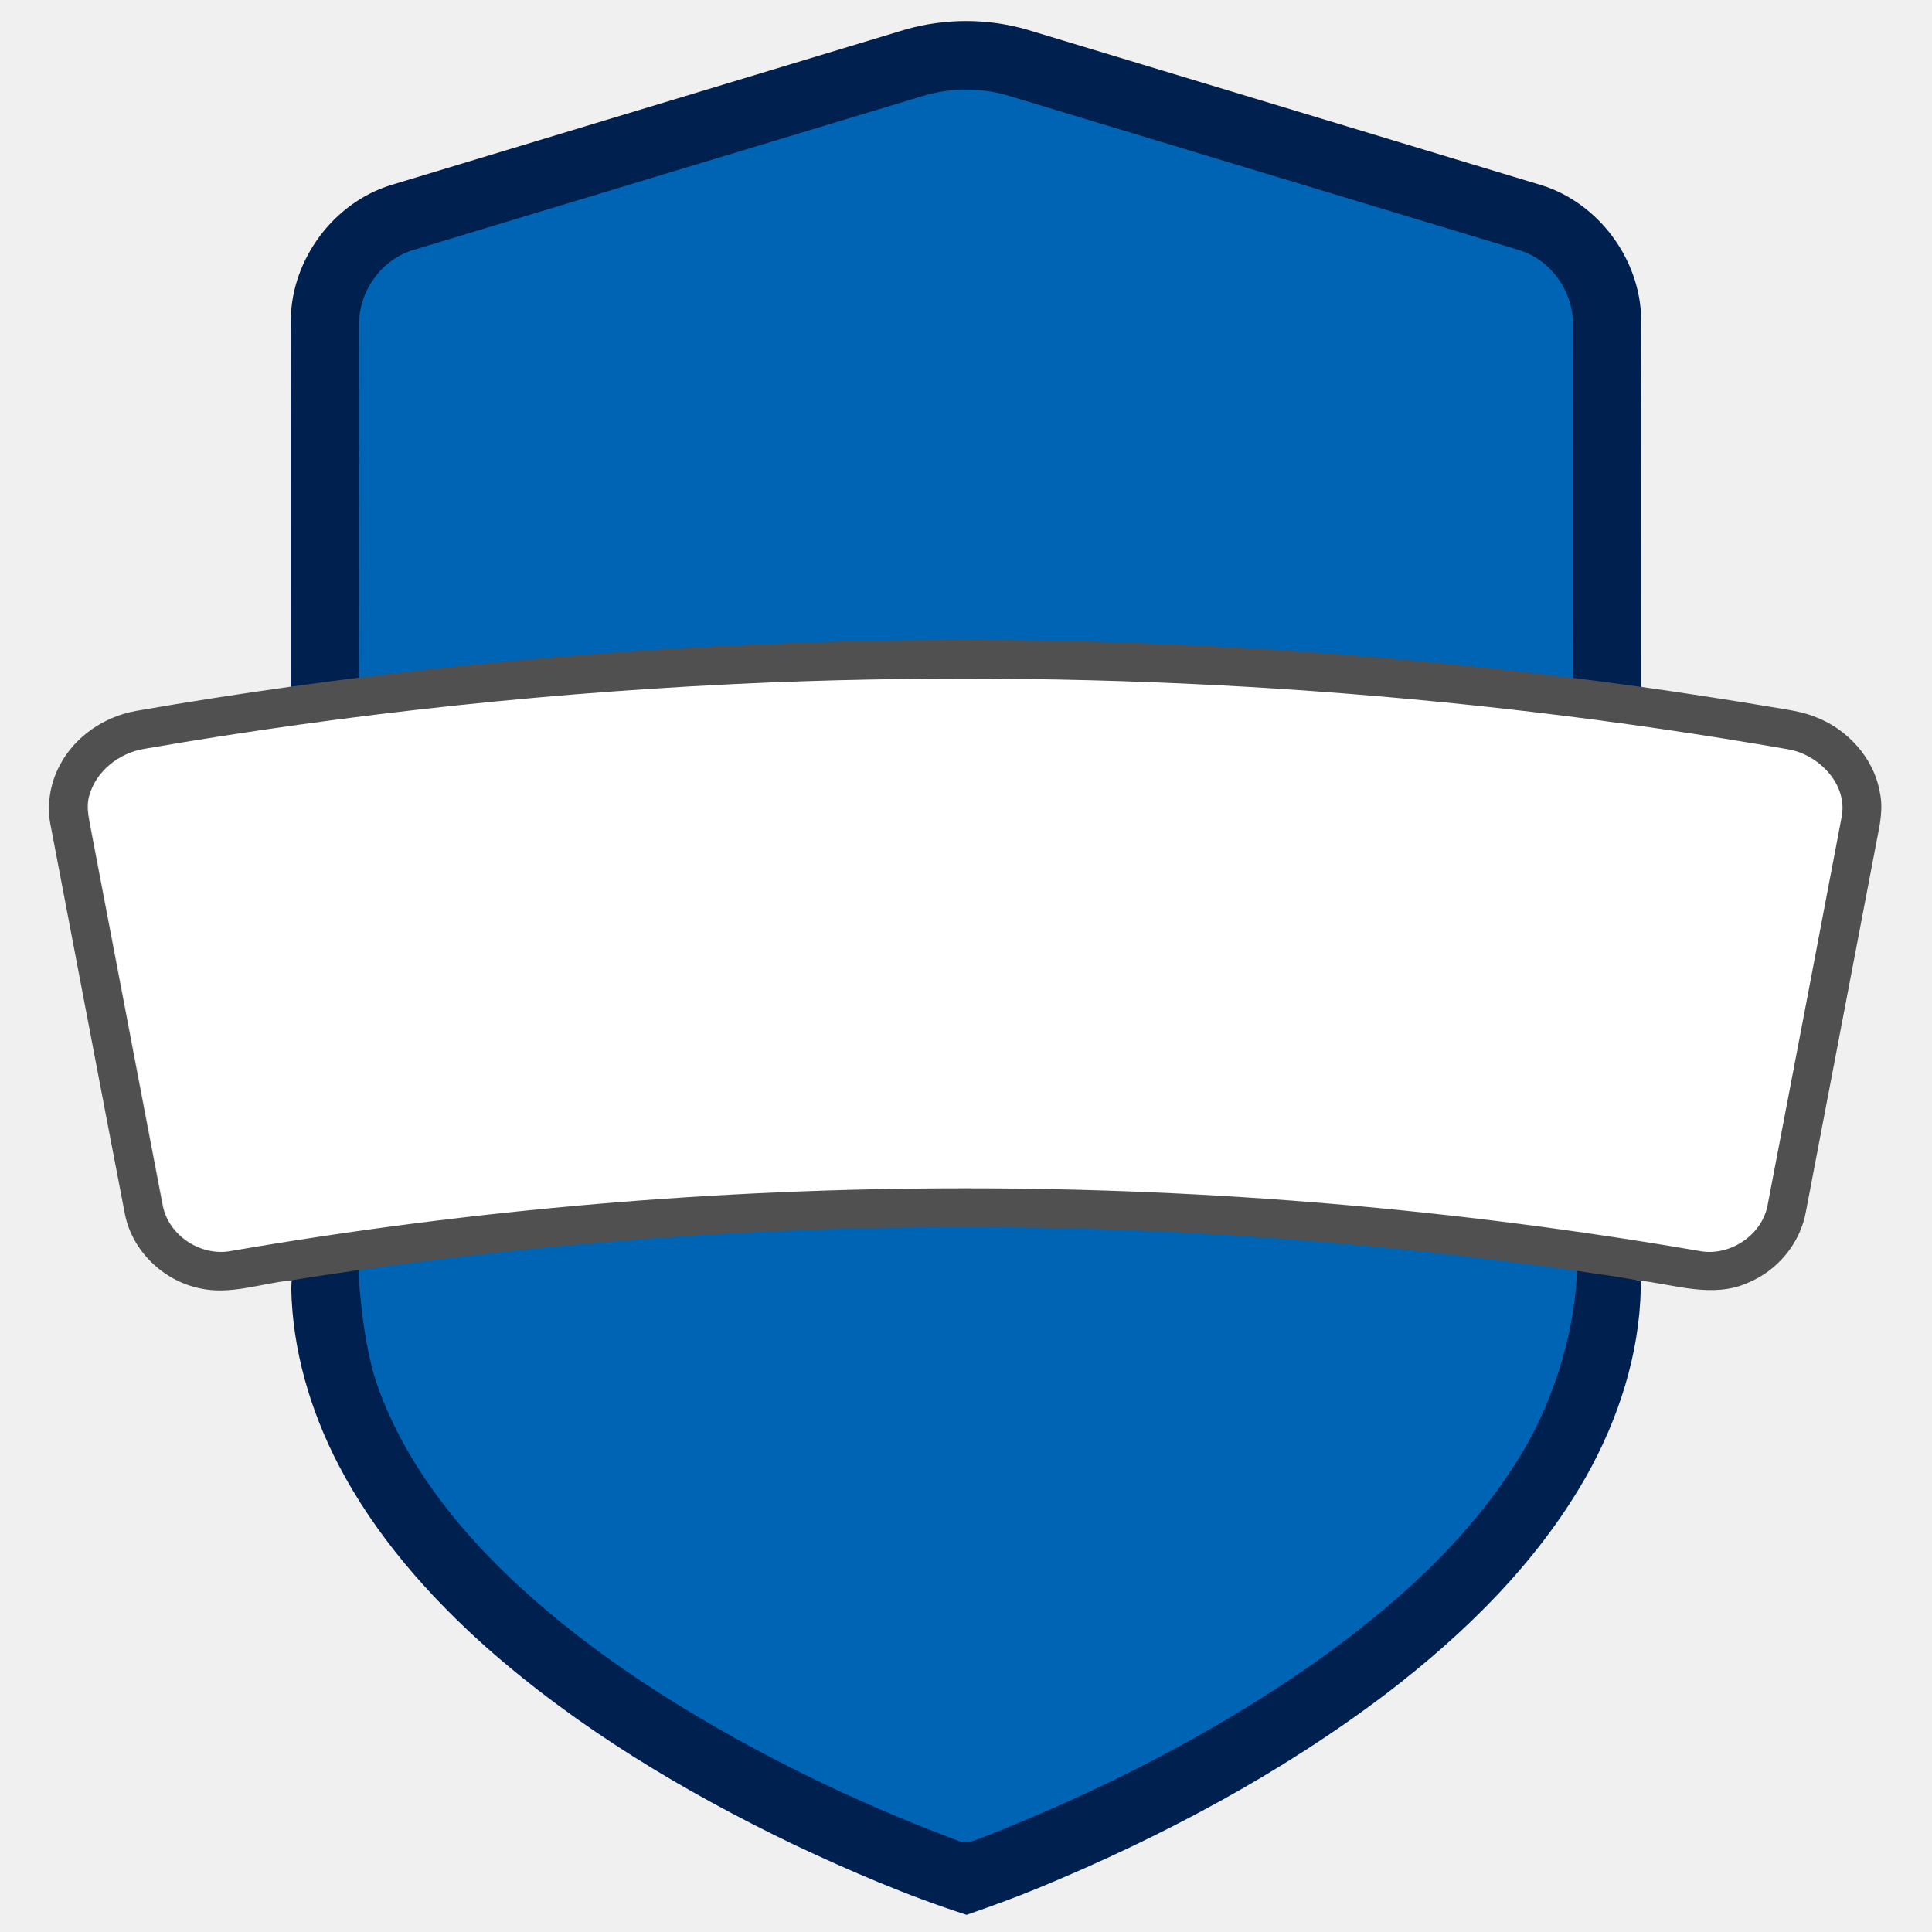
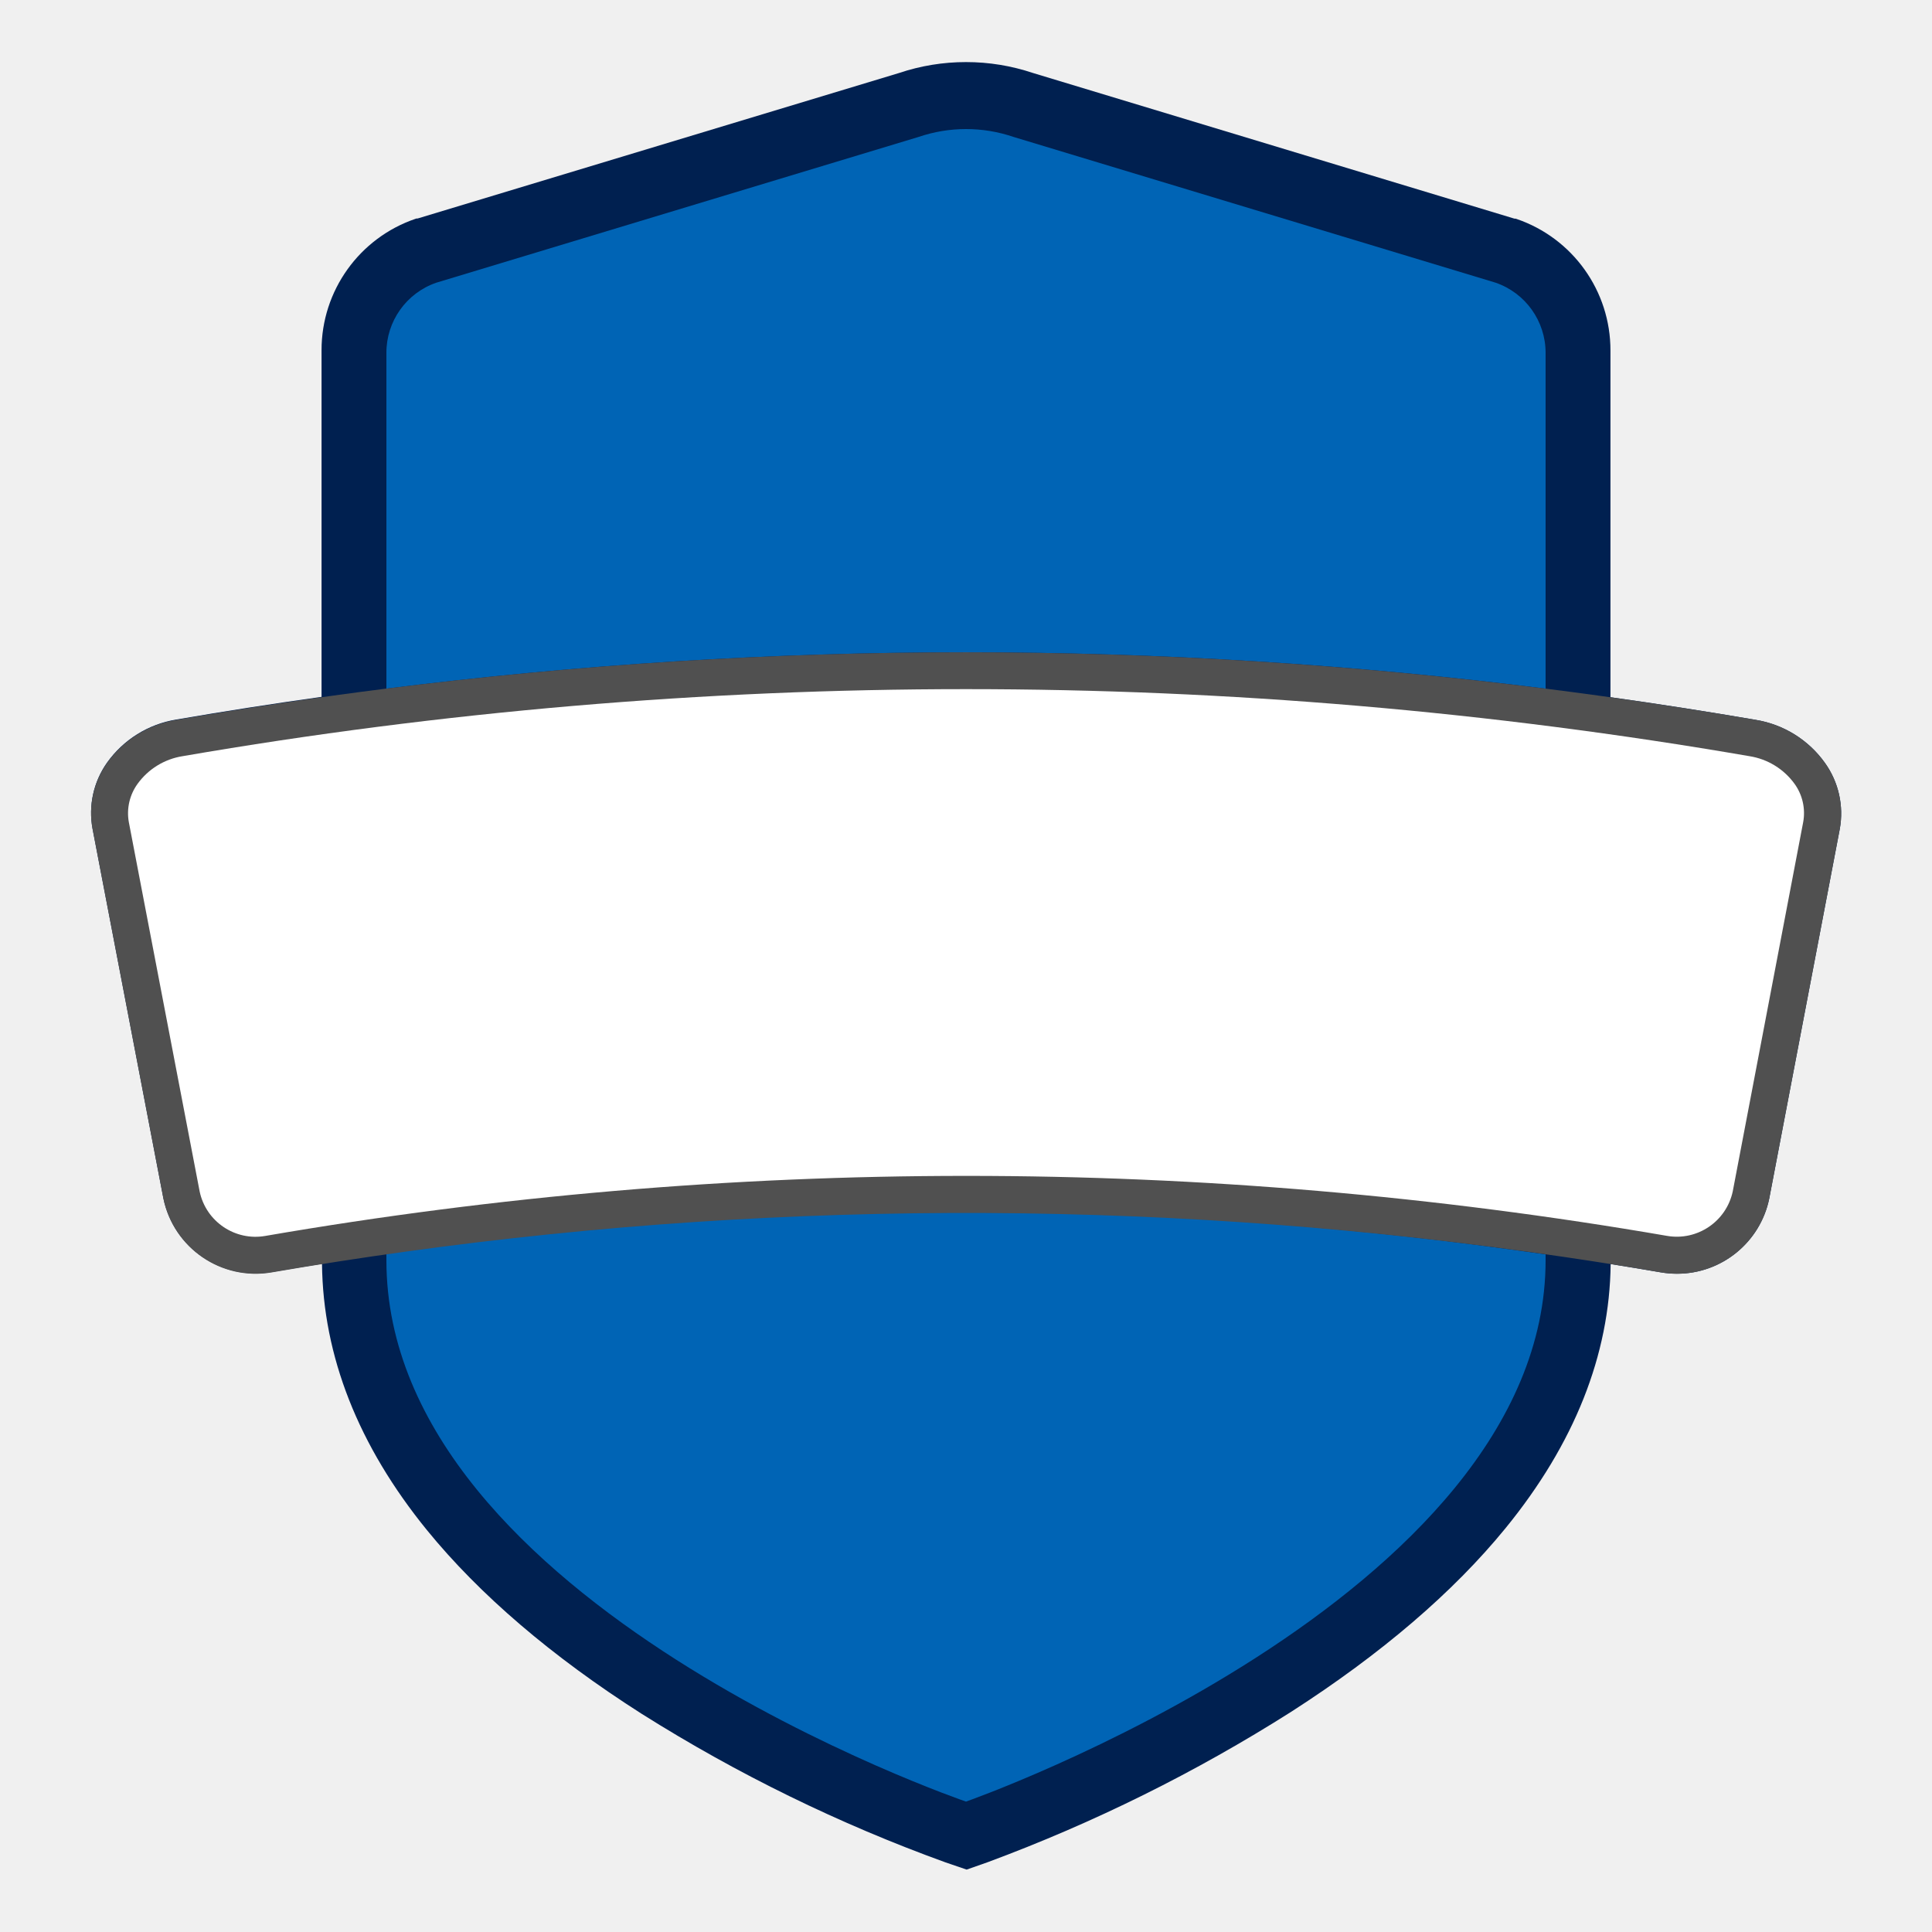
- <svg xmlns="http://www.w3.org/2000/svg" xmlns:ns1="https://boxy-svg.com" width="600pt" height="600pt" viewBox="0 0 600 600" version="1.1">
-   <defs>
-     <ns1:guide x="300.15" y="209.571" angle="0" />
-   </defs>
-   <g id="#002050ff">
-     <path fill="#002050" opacity="1.00" d="M 280.93 9.24 C 293.29 5.63 306.66 5.63 319.02 9.22 C 372.22 25.33 425.45 41.36 478.65 57.49 C 496.42 62.99 509.39 80.5 509.69 99.07 C 509.84 137.11 509.71 175.15 509.75 213.19 C 517.089 221.79 483.785 218.653 471.704 213.838 C 471.574 177.398 465.273 139.977 465.193 103.547 C 465.433 93.047 471.641 87.376 461.481 84.496 C 408.751 68.526 361.451 55.114 308.741 39.134 C 300.171 36.574 295.845 35.107 287.285 37.667 C 234.575 53.617 189.773 69.527 137.063 85.477 C 126.923 88.337 123.706 96.931 123.906 107.401 C 123.826 143.871 114.543 179.35 114.433 215.81 C 107.003 217.861 95.272 218.335 90.25 213.19 C 90.29 175.15 90.17 137.11 90.31 99.08 C 90.61 80.48 103.62 62.95 121.42 57.47 C 174.58 41.36 227.77 25.34 280.93 9.24 Z" />
-     <path fill="#002050" opacity="1.00" d="M 90.57 397.78 C 89.895 391.487 102.672 387.468 112.141 387.989 C 112.231 400.569 123.119 415.141 127.519 426.961 C 135.789 449.521 146.45 468.901 163.68 485.371 C 178.15 499.131 192.744 508.664 209.574 519.384 C 238.454 537.674 262.447 546.243 294.447 558.223 C 297.147 559.613 304.386 562.492 306.956 561.582 C 343.086 547.402 371.05 531.674 402.89 509.384 C 427.74 491.734 449.664 471.389 465.564 445.079 C 475.984 427.949 480.052 408.109 479.932 387.989 C 486.812 389.099 502.72 396.14 509.5 397.82 C 509.52 398.4 509.54 399.56 509.56 400.14 C 509.13 420.71 502.59 440.82 492.53 458.65 C 477.34 485.33 455.01 507.21 430.81 525.76 C 397.75 550.86 360.8 570.49 322.52 586.33 C 315.17 589.36 307.7 592.06 300.19 594.67 C 281.71 588.72 263.85 581.02 246.3 572.74 C 212.3 556.36 179.55 536.74 151.17 511.71 C 132.92 495.44 116.48 476.72 105.13 454.94 C 96.35 438.05 90.83 419.25 90.45 400.16 C 90.48 399.56 90.54 398.37 90.57 397.78 Z" />
-   </g>
-   <g id="#0064b5ff">
-     <path fill="#0064b5" opacity="1.00" d="M 111.15 394.43 C 234.101 368.073 363.079 366.508 489.794 391.127 C 489.914 411.247 482.92 434.39 472.5 451.52 C 456.6 477.83 433.19 498.67 408.34 516.32 C 376.5 538.61 341.6 556.32 305.47 570.5 C 302.9 571.41 300.12 572.99 297.42 571.6 C 265.42 559.62 234.49 544.61 205.61 526.32 C 188.78 515.6 172.7 503.59 158.23 489.83 C 141 473.36 125.88 453.98 117.61 431.42 C 113.21 419.6 111.24 400.876 111.15 388.296" />
-   </g>
-   <g id="#505050ff">
-     <path opacity="1.00" d="M 286.8 29.74 C 295.36 27.18 304.64 27.16 313.21 29.72 C 365.92 45.7 418.67 61.59 471.4 77.56 C 481.56 80.44 488.73 90.57 488.49 101.07 C 488.57 137.5 488.43 178.648 488.56 215.088 C 492.09 215.568 396.798 204.255 300.761 204.254 C 204.721 204.253 107.963 214.665 111.498 214.18 C 111.608 177.72 111.45 137.43 111.53 100.96 C 111.33 90.49 118.51 80.41 128.65 77.55 C 181.36 61.6 234.09 45.69 286.8 29.74" style="fill: rgb(0, 100, 181);" />
-     <path fill="#ffffff" opacity="1.00" d="M 239.65 211.84 C 345.3 207.69 451.42 214.46 555.61 232.61 C 565.25 234.29 574.37 243.67 572.15 253.95 C 564.54 294.05 556.89 334.13 549.21 374.22 C 547.43 383.68 537.22 390.28 527.85 388.39 C 377.41 362.47 222.56 362.47 72.11 388.4 C 62.79 390.25 52.64 383.73 50.81 374.32 C 43.25 335.08 35.85 295.8 28.31 256.55 C 27.75 253.42 27.01 250.16 27.97 247.04 C 30.08 239.3 37.35 233.71 45.11 232.46 C 109.41 221.33 174.45 214.51 239.65 211.84" />
-     <path fill="#505050" opacity="1.00" d="M 89.98 213.292 C 228.92 193.882 370.54 193.892 509.48 213.292 C 523.05 215.202 536.59 217.302 550.11 219.552 C 554.55 220.332 559.1 220.842 563.34 222.482 C 573.54 226.202 581.902 235.222 583.802 246.042 C 584.902 251.062 583.832 256.162 582.832 261.102 C 575.48 299.502 568.18 337.912 560.84 376.312 C 559.09 386.072 552.08 394.552 542.96 398.332 C 532.03 403.312 520.15 398.932 508.93 397.652 C 502.16 396.452 495.35 395.492 488.54 394.512 C 363.52 376.562 235.95 376.562 110.92 394.512 C 103.96 395.502 97 396.552 90.06 397.672 C 80.67 398.662 71.25 402.282 61.78 400.042 C 50.57 397.622 41.06 388.422 38.8 377.102 C 31.08 337.072 23.52 297.002 15.84 256.962 C 14.42 250.522 15.41 243.642 18.49 237.812 C 23.12 228.792 32.33 222.552 42.23 220.782 C 58.1 218.012 74.03 215.552 89.98 213.292 M 239.38 211.932 C 174.18 214.602 109.14 221.422 44.84 232.552 C 37.08 233.802 29.81 239.392 27.7 247.132 C 26.74 250.252 27.48 253.512 28.04 256.642 C 35.58 295.892 42.98 335.172 50.54 374.412 C 52.37 383.822 62.52 390.342 71.84 388.492 C 222.29 362.562 377.14 362.562 527.58 388.482 C 536.95 390.372 547.16 383.772 548.94 374.312 C 556.62 334.222 564.27 294.142 571.88 254.042 C 574.1 243.762 564.98 234.382 555.34 232.702 C 451.15 214.552 345.03 207.782 239.38 211.932 Z" />
-   </g>
+ <svg xmlns="http://www.w3.org/2000/svg" viewBox="0 0 300 300">
+   <path d="M283.38 118.47a16.44 16.44 0 00-10.75-6.69q-11.26-1.94-22.56-3.52V54.43A21.54 21.54 0 00235.49 34l-.16-.05h-.17l-74.74-22.61A32.63 32.63 0 00150 9.64a32.58 32.58 0 00-10.41 1.7L64.84 33.93h-.17l-.16.05a21.54 21.54 0 00-14.58 20.4v53.83q-11.3 1.58-22.56 3.52a16.44 16.44 0 00-10.75 6.69 13.48 13.48 0 00-2.25 10.25l11 57.39a14.64 14.64 0 0016.82 11.47c2.6-.45 5.2-.87 7.81-1.29.15 14.32 5.62 28.23 16.3 41.36 8.15 10 19.37 19.62 33.34 28.52a244.66 244.66 0 0047.18 23.07l3.28 1.12 3.27-1.15a250.23 250.23 0 0047.12-23.35c14-9 25.17-18.56 33.3-28.53 10.68-13.09 16.16-26.9 16.31-41 2.61.42 5.21.84 7.81 1.29a14.92 14.92 0 002.48.21 14.62 14.62 0 0014.34-11.69l10.95-57.37a13.49 13.49 0 00-2.3-10.25z" fill="#002050" />
+   <path d="M60 194.35v1.34c0 53.33 90 84.06 90 84.06s90-31.52 90-84.06v-.91a633.88 633.88 0 00-180-.43zm180-87.42V54.8a11.52 11.52 0 00-7.78-10.91l-74.85-22.63a22.81 22.81 0 00-14.72 0L67.74 43.9A11.5 11.5 0 0060 54.8v52.13a720.59 720.59 0 01180 0z" fill="#0064b5" />
+   <path d="M283.38 118.47a16.44 16.44 0 00-10.75-6.69Q256.35 109 240 106.93a720.59 720.59 0 00-180.08 0q-16.28 2.07-32.55 4.85a16.44 16.44 0 00-10.75 6.69 13.48 13.48 0 00-2.25 10.25l11 57.39a14.64 14.64 0 0016.82 11.47q10.39-1.79 20.82-3.23a634.26 634.26 0 01180.08.86q7.43 1.09 14.82 2.37a14.92 14.92 0 002.48.21 14.62 14.62 0 0014.34-11.69l10.95-57.37a13.49 13.49 0 00-2.3-10.26z" fill="#505050" />
+   <path d="M271.66 117.42a716.06 716.06 0 00-243.31 0 10.69 10.69 0 00-7 4.31 7.8 7.8 0 00-1.35 5.91L31 185a8.86 8.86 0 0010.22 6.91 640.15 640.15 0 01217.66 0 8.89 8.89 0 0010.18-6.91L280 127.65a7.77 7.77 0 00-1.33-5.92 10.69 10.69 0 00-7.01-4.31z" fill="#fff" />
</svg>
